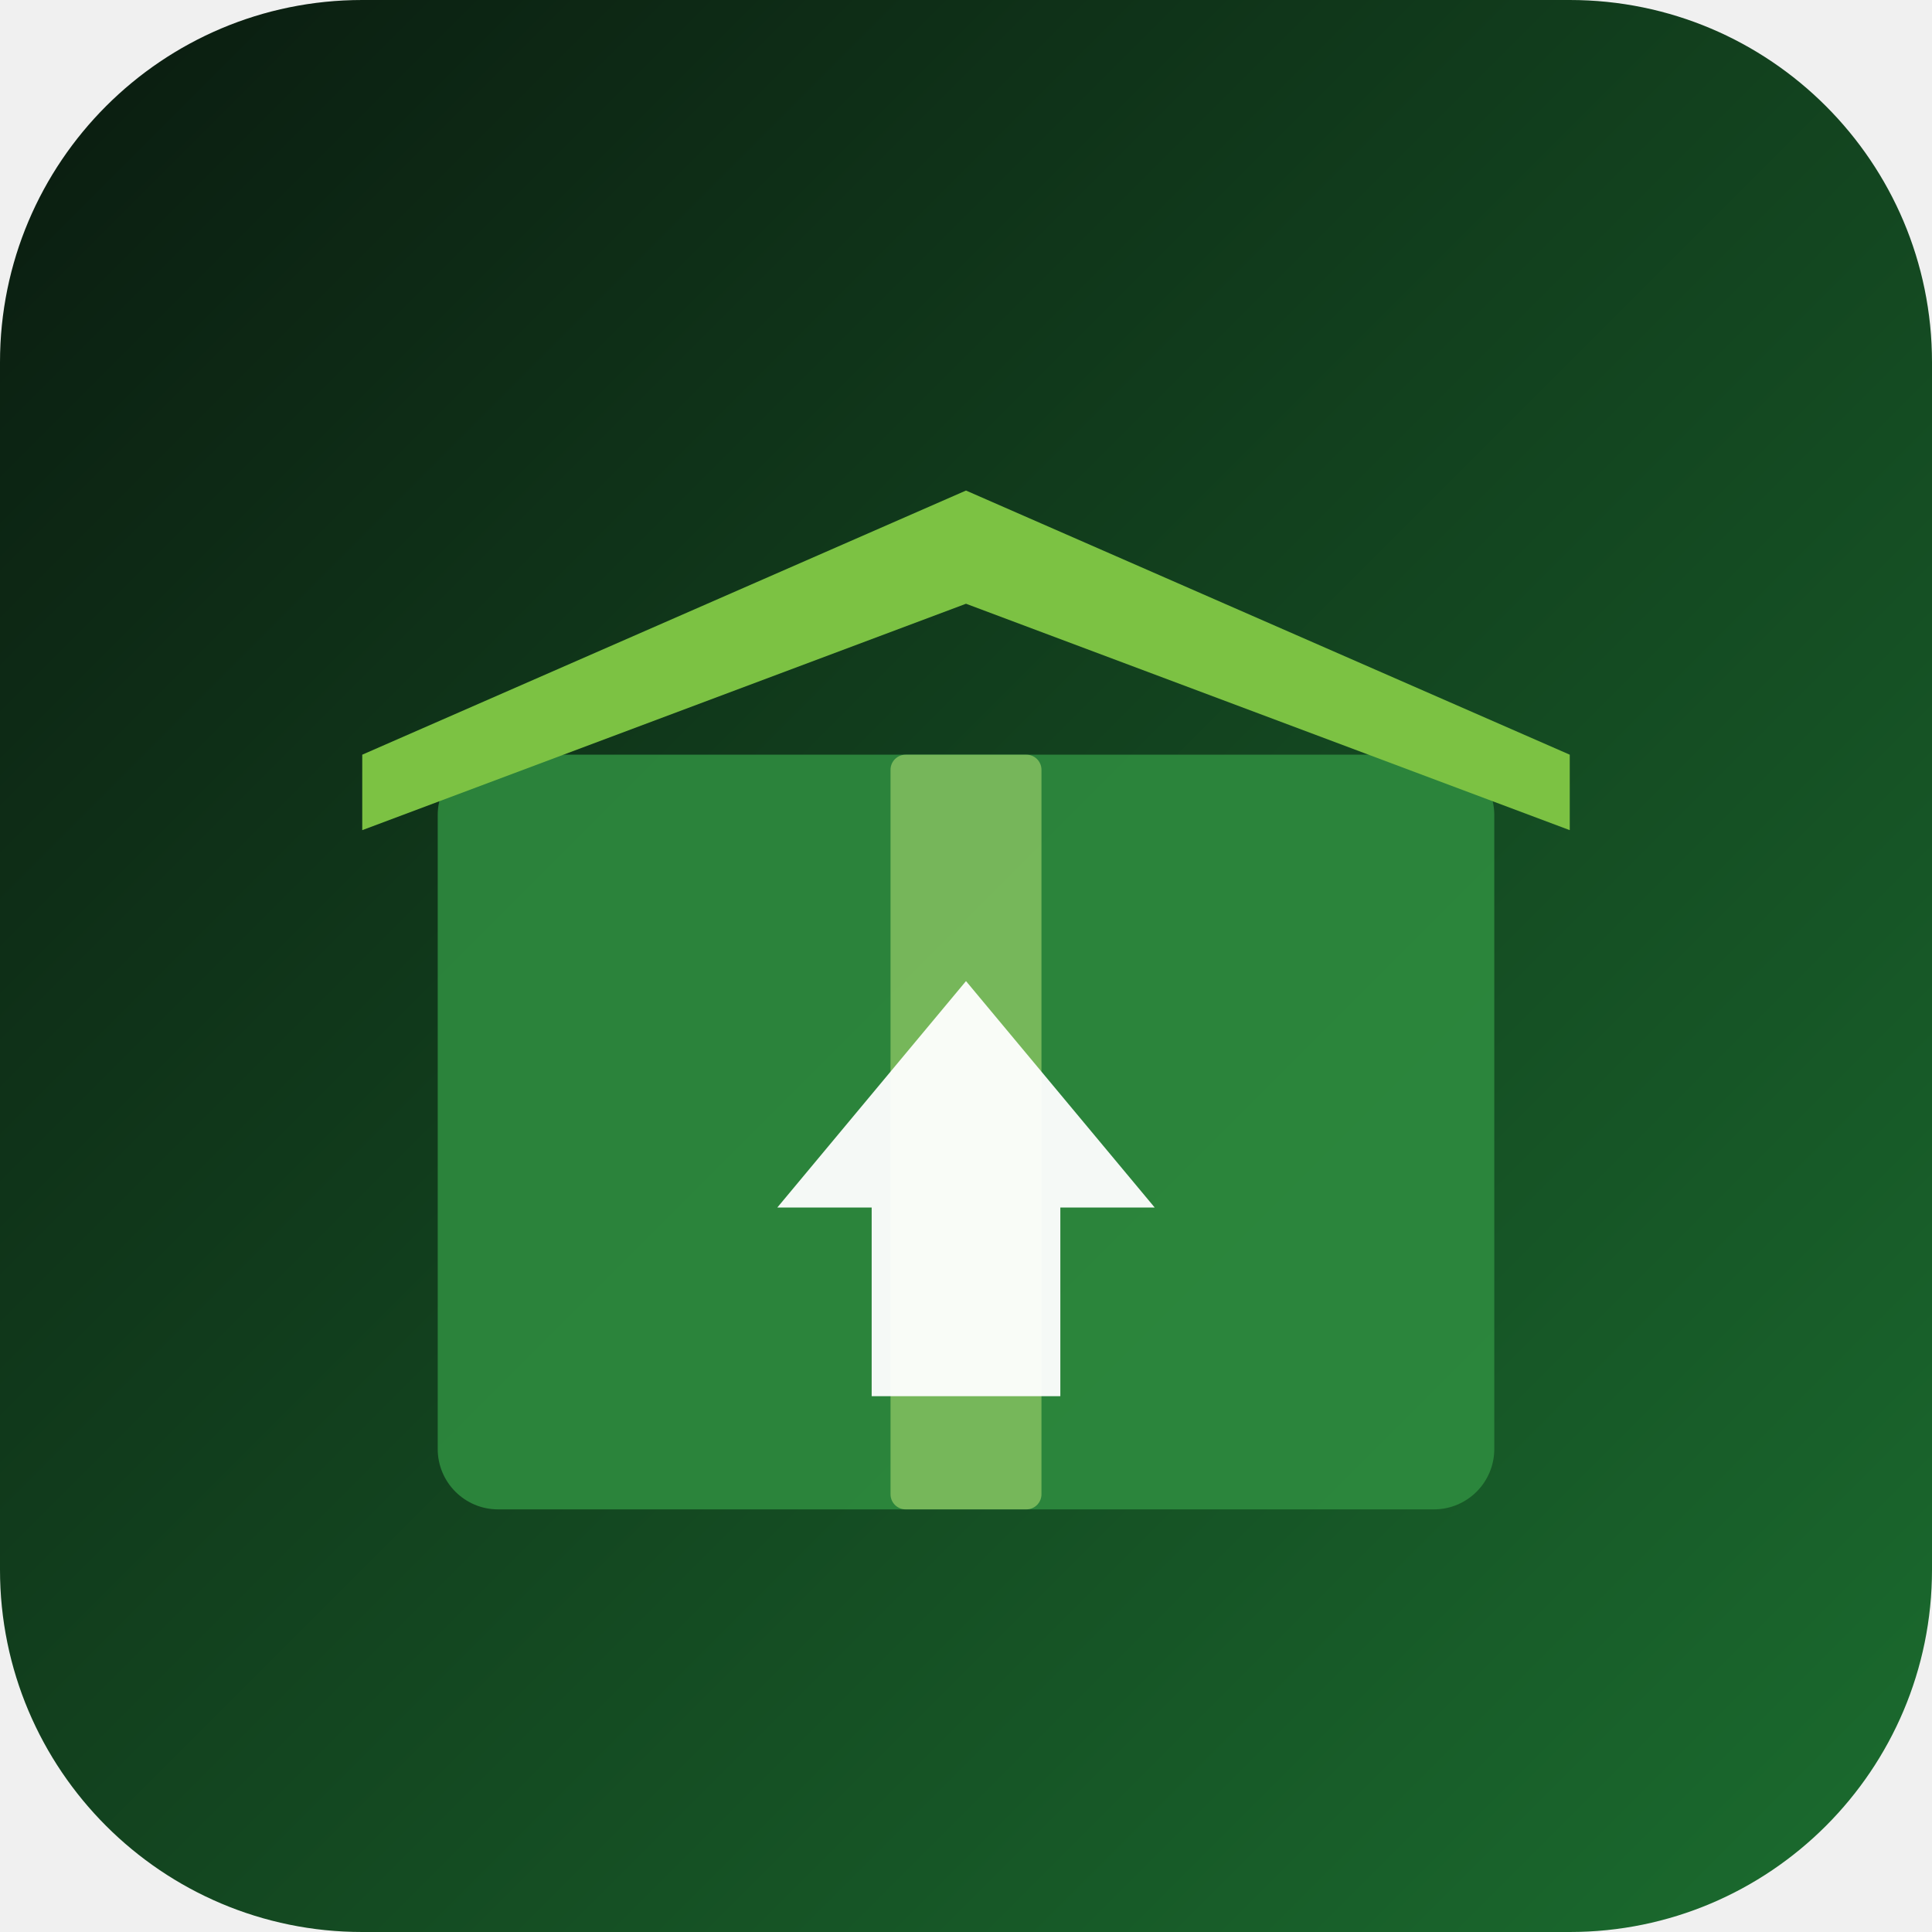
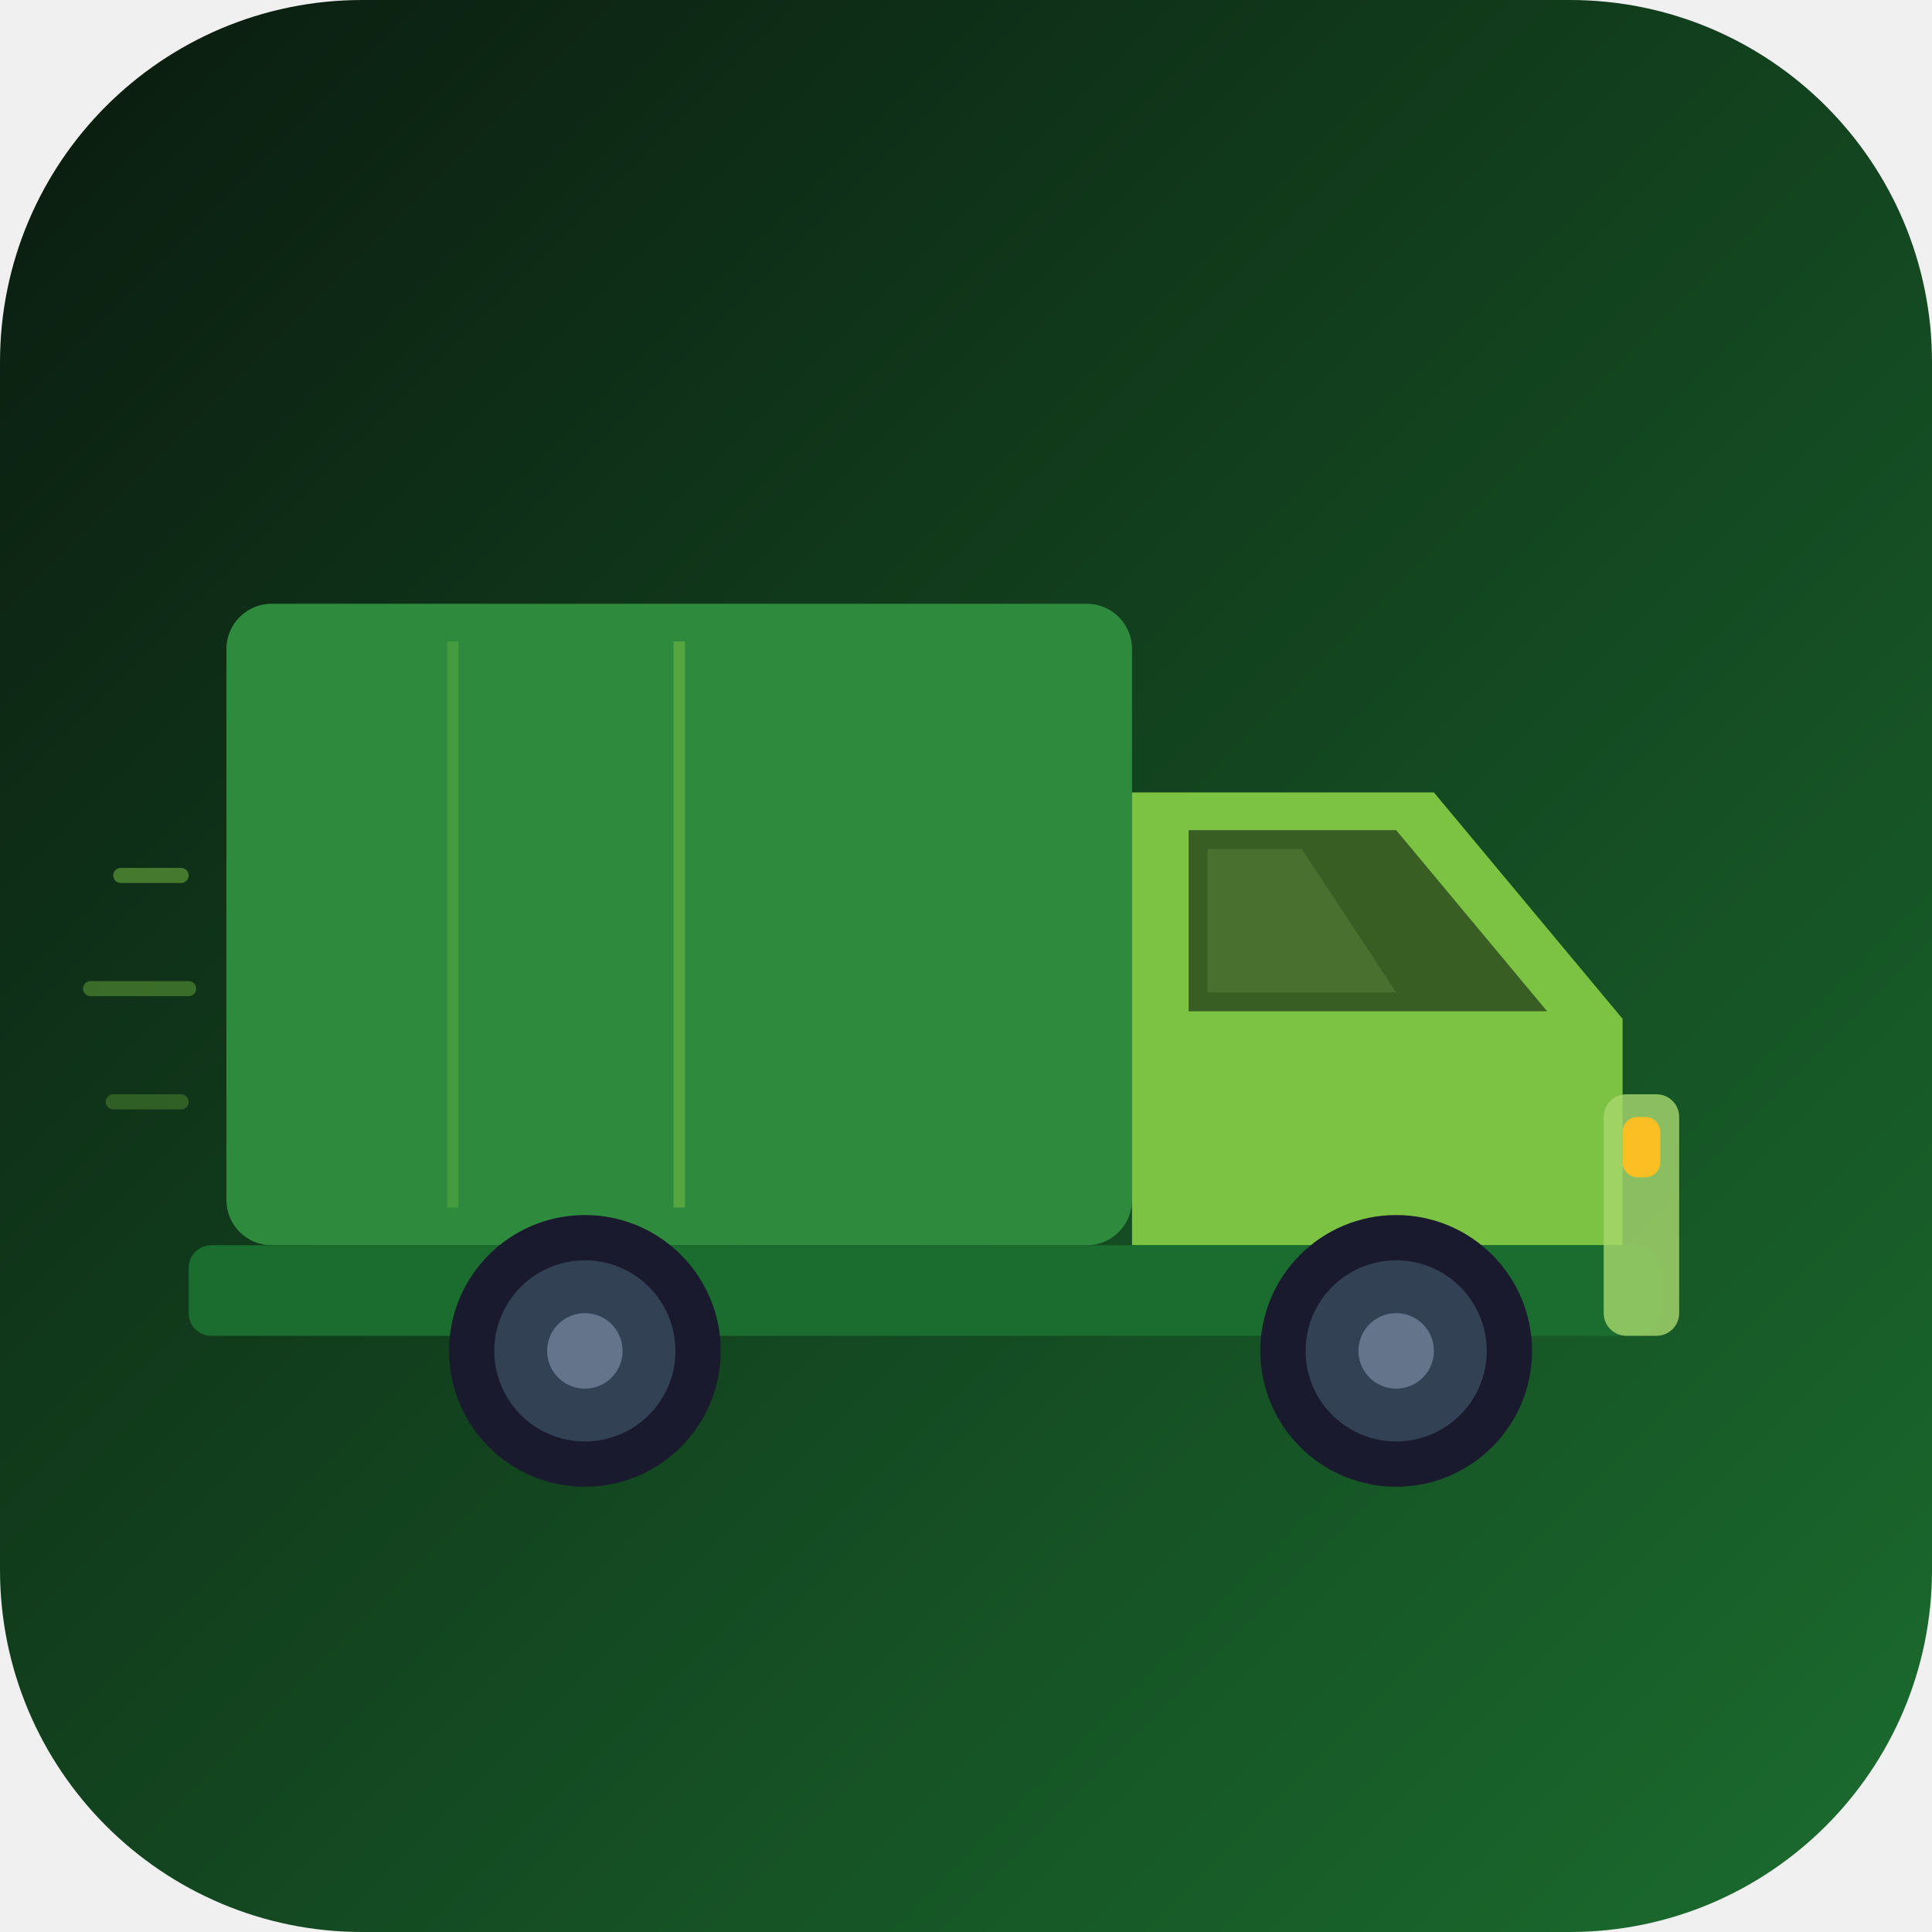
<svg xmlns="http://www.w3.org/2000/svg" viewBox="0 0 512 512">
  <defs>
    <linearGradient id="bg" x1="0" y1="0" x2="1" y2="1">
      <stop offset="0%" stop-color="#0a1a0f" />
      <stop offset="100%" stop-color="#1b6d2f" />
    </linearGradient>
  </defs>
  <rect width="512" height="512" rx="96" fill="url(#bg)" />
-   <rect x="116" y="200" width="280" height="200" rx="16" fill="#2e8b3e" opacity="0.9" />
-   <path d="M96 200 L256 130 L416 200 L416 220 L256 160 L96 220 Z" fill="#7cc243" />
-   <rect x="236" y="200" width="40" height="200" rx="4" fill="#a8d86e" opacity="0.6" />
-   <path d="M256 260 L306 320 L281 320 L281 370 L231 370 L231 320 L206 320 Z" fill="#ffffff" opacity="0.95" />
+   <rect x="60" y="160" width="240" height="170" rx="12" fill="#2e8b3e" />
+   <line x1="180" y1="170" x2="180" y2="320" stroke="#7cc243" stroke-width="3" opacity="0.5" />
+   <line x1="120" y1="170" x2="120" y2="320" stroke="#7cc243" stroke-width="3" opacity="0.3" />
+   <path d="M300 210 L380 210 L430 270 L430 330 L300 330 Z" fill="#7cc243" />
+   <path d="M315 220 L370 220 L410 268 L315 268 Z" fill="#0a1a0f" opacity="0.6" />
+   <path d="M320 225 L345 225 L370 263 L320 263 Z" fill="#a8d86e" opacity="0.15" />
+   <rect x="50" y="330" width="390" height="24" rx="6" fill="#1b6d2f" />
+   <rect x="425" y="290" width="20" height="64" rx="6" fill="#a8d86e" opacity="0.8" />
+   <rect x="430" y="296" width="10" height="16" rx="4" fill="#fbbf24" />
+   <circle cx="155" cy="358" r="36" fill="#1a1a2e" />
+   <circle cx="155" cy="358" r="24" fill="#334155" />
+   <circle cx="155" cy="358" r="10" fill="#64748b" />
+   <circle cx="370" cy="358" r="36" fill="#1a1a2e" />
+   <circle cx="370" cy="358" r="24" fill="#334155" />
+   <circle cx="370" cy="358" r="10" fill="#64748b" />
+   <rect x="30" y="230" width="20" height="4" rx="2" fill="#7cc243" opacity="0.5" />
+   <rect x="22" y="260" width="30" height="4" rx="2" fill="#7cc243" opacity="0.4" />
+   <rect x="28" y="290" width="22" height="4" rx="2" fill="#7cc243" opacity="0.3" />
</svg>
